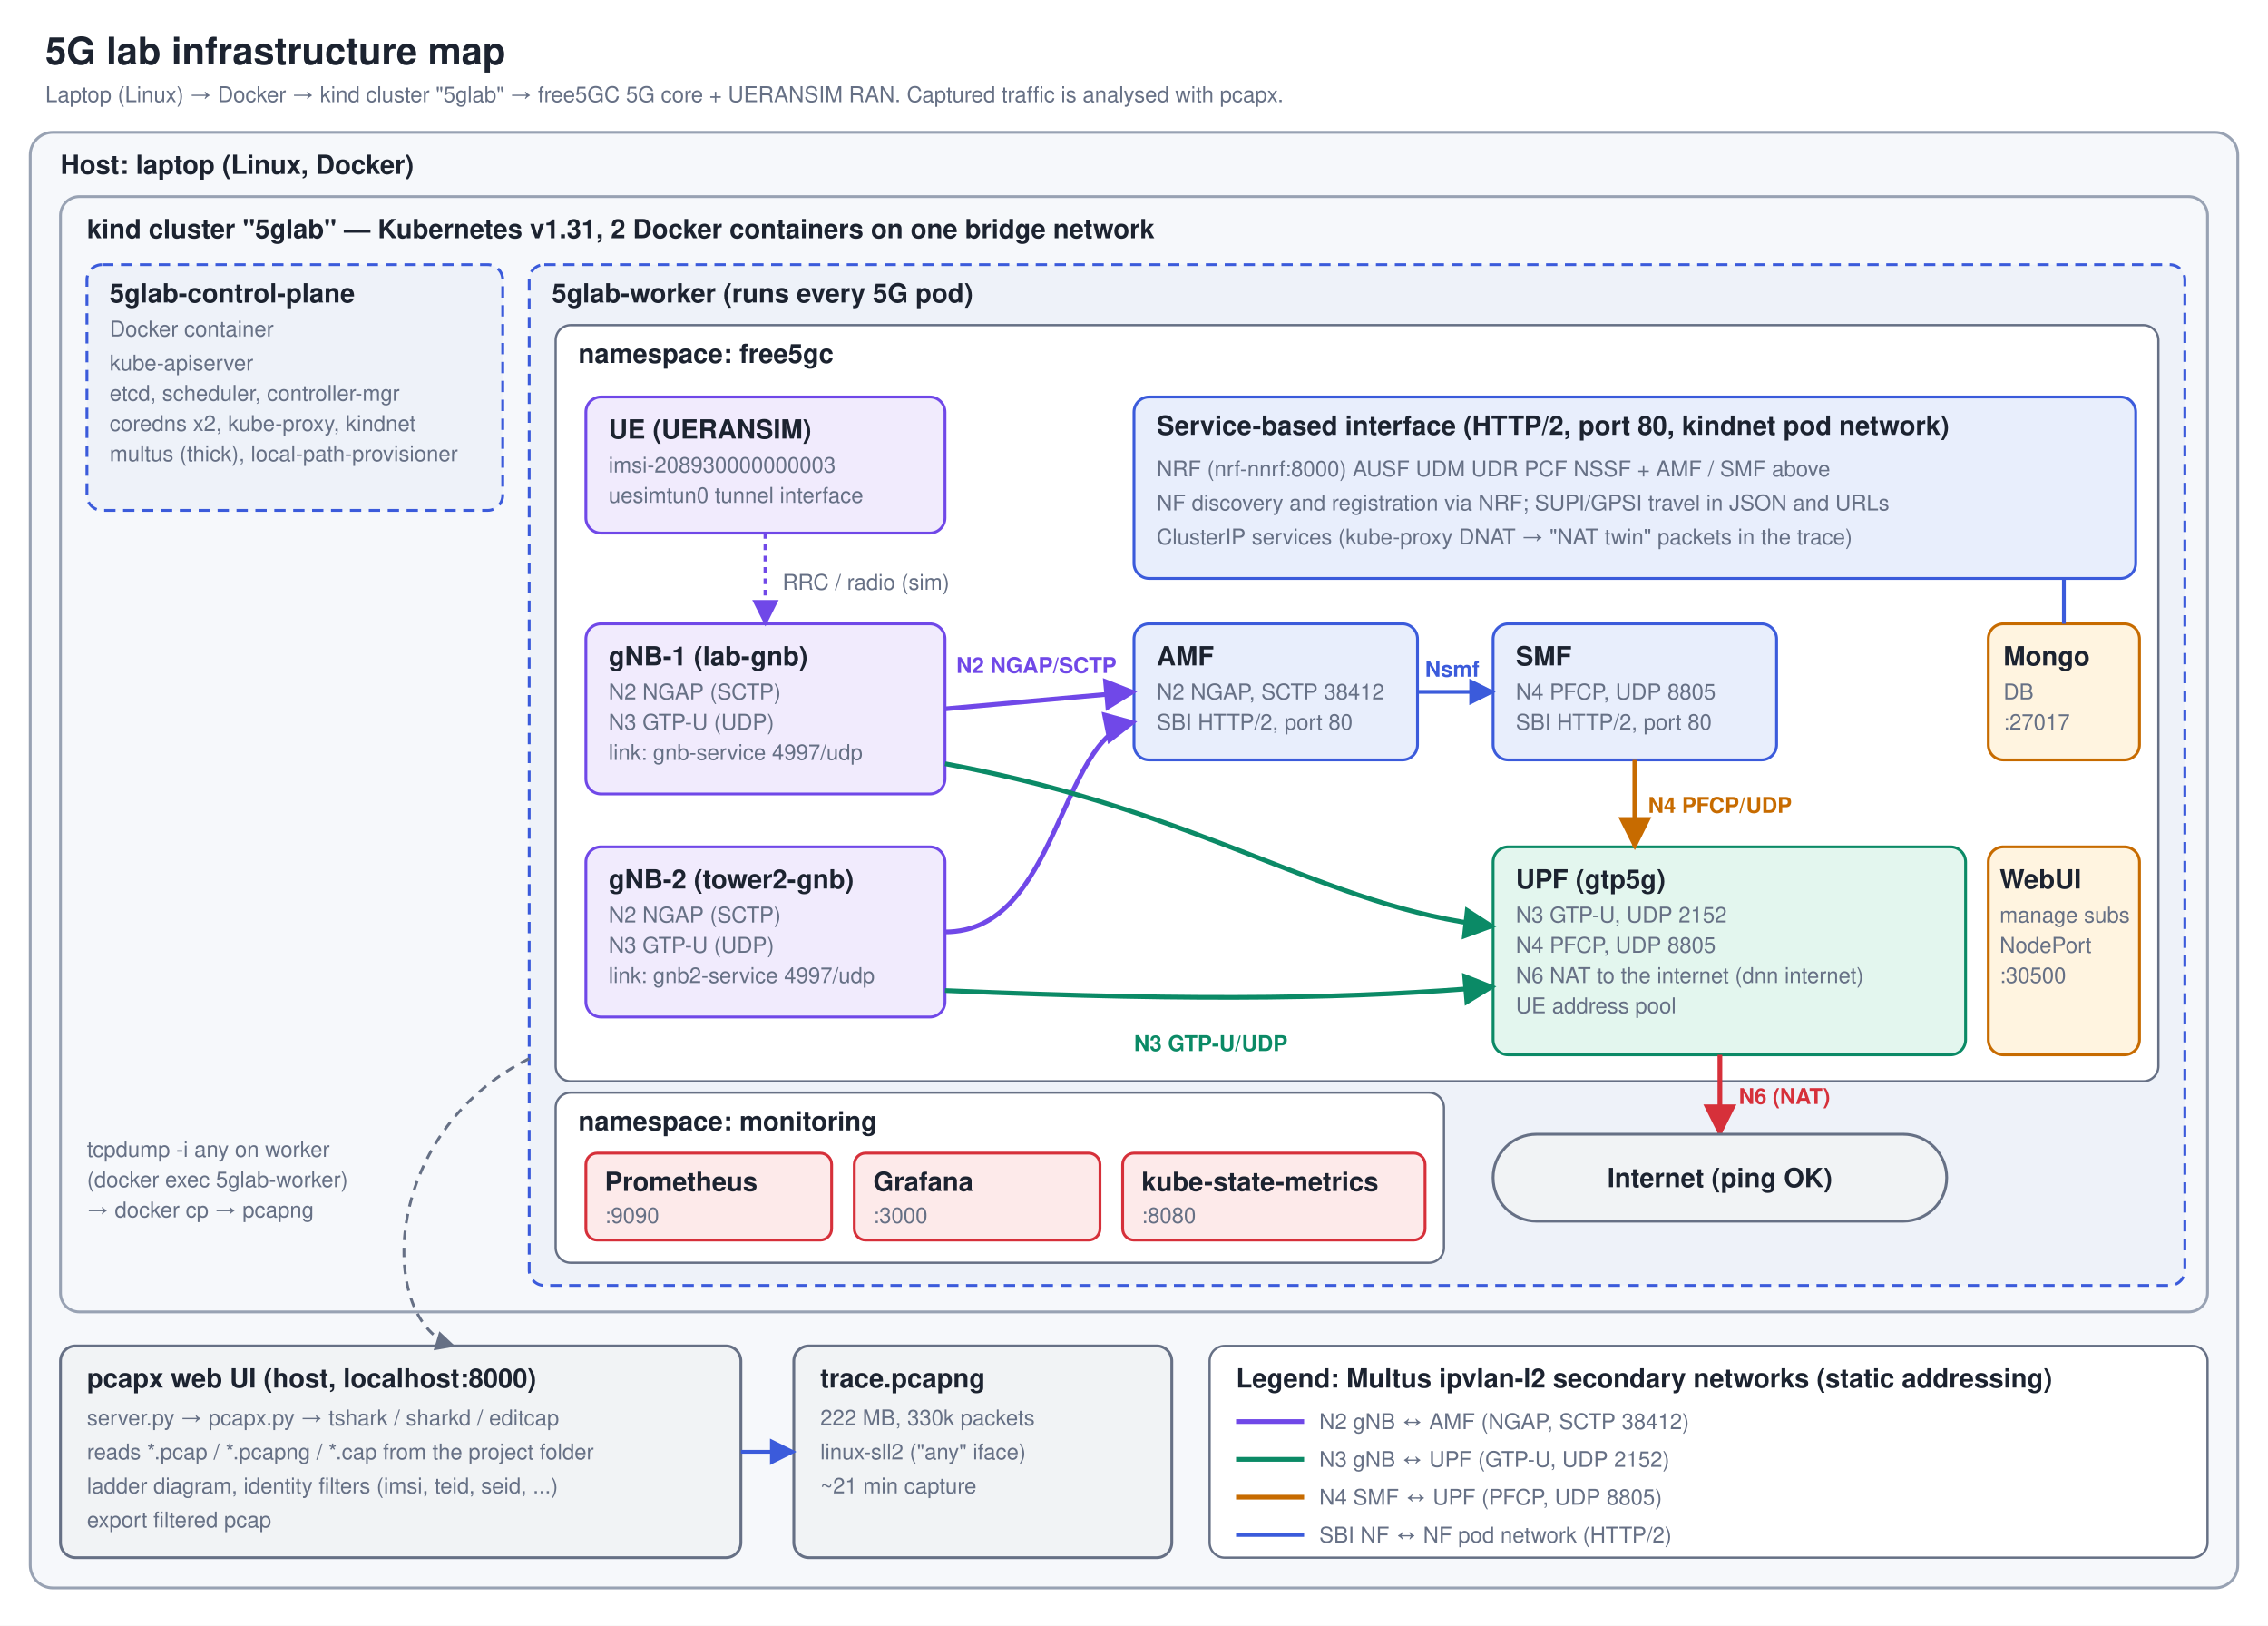
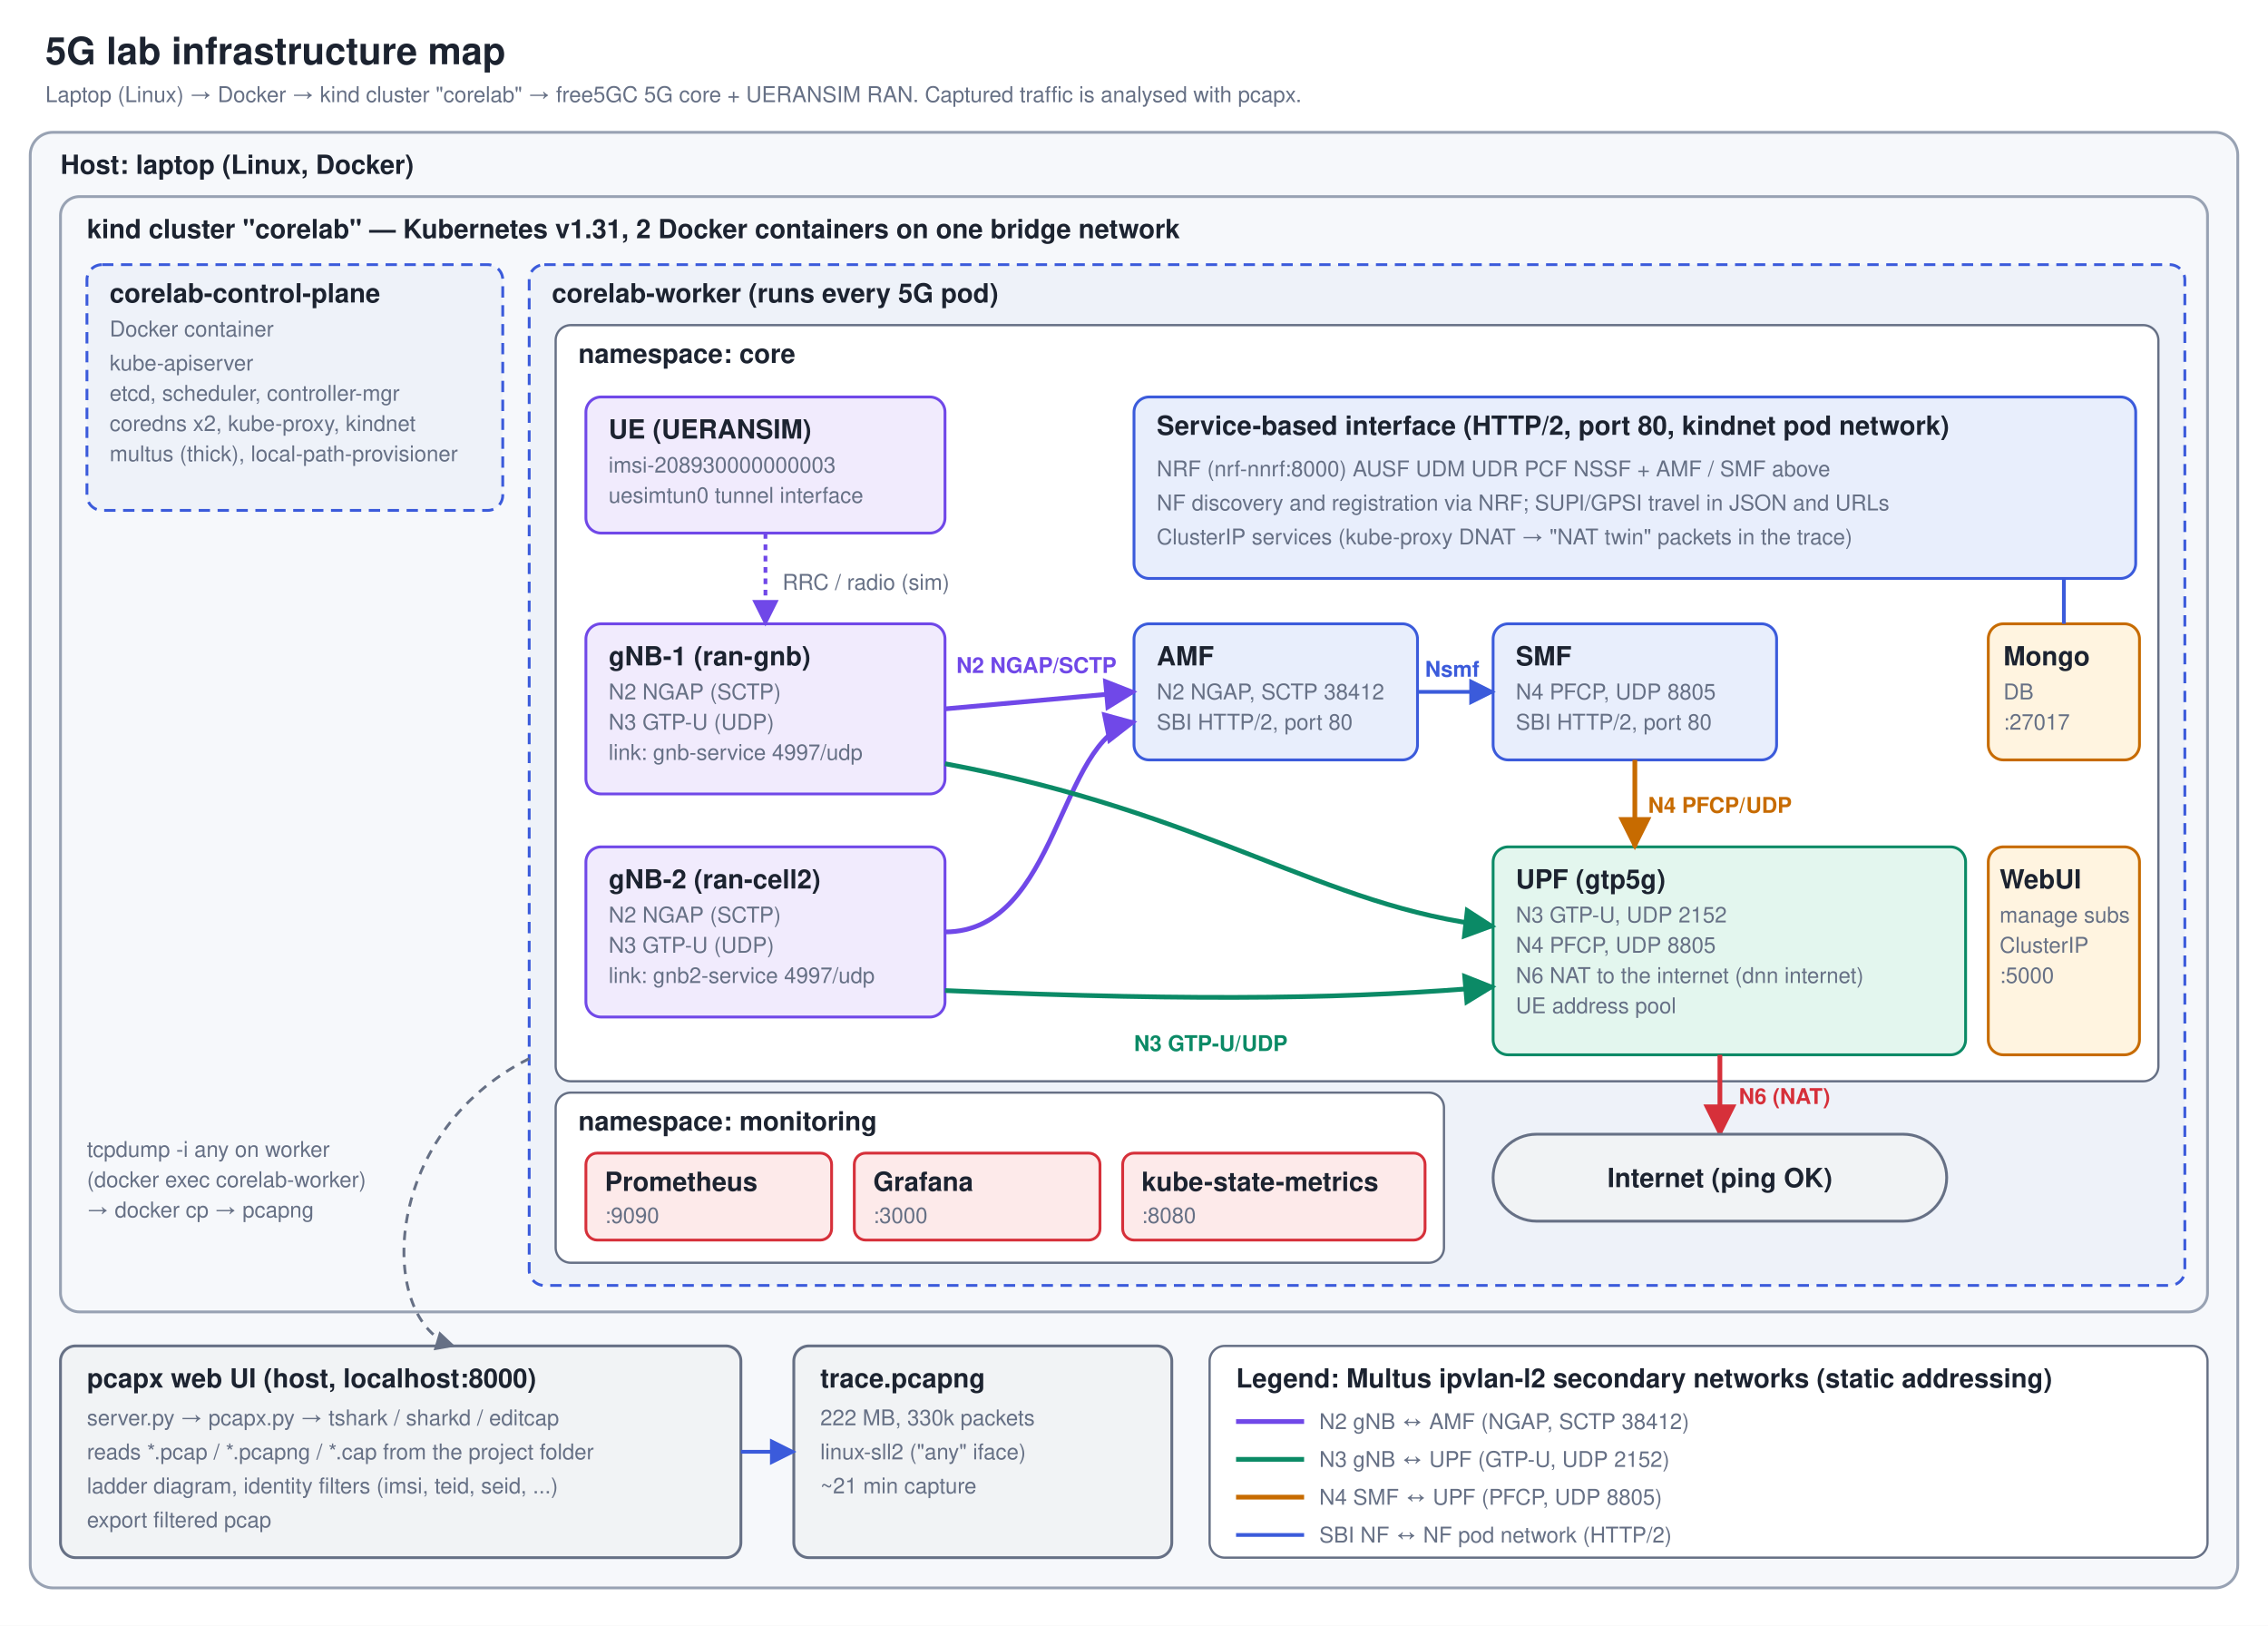
<svg xmlns="http://www.w3.org/2000/svg" viewBox="0 0 1200 860" font-family="system-ui,Segoe UI,Helvetica,Arial,sans-serif" font-size="13">
  <defs>
    <marker id="ah" viewBox="0 0 10 10" refX="9" refY="5" markerWidth="7" markerHeight="7" orient="auto-start-reverse">
      <path d="M0,0 L10,5 L0,10 z" fill="context-stroke" />
    </marker>
    <style>
      .bg{fill:#ffffff}
      .host{fill:#f6f8fb;stroke:#98a2b3;stroke-width:1.5}
      .node{fill:#eef2f9;stroke:#3b5bdb;stroke-width:1.5;stroke-dasharray:6 4}
      .ns{fill:#ffffff;stroke:#667085;stroke-width:1.2}
      .cp{fill:#e8eefc;stroke:#3b5bdb;stroke-width:1.5}
      .up{fill:#e3f6ee;stroke:#0b8a66;stroke-width:1.5}
      .ran{fill:#f1ebfd;stroke:#7048e8;stroke-width:1.5}
      .db{fill:#fff4e0;stroke:#c76b00;stroke-width:1.5}
      .mon{fill:#fdeaea;stroke:#d6303a;stroke-width:1.5}
      .tool{fill:#f1f3f5;stroke:#667085;stroke-width:1.5}
      .t{fill:#1c2330}.m{fill:#667085;font-size:11.5px}.h{font-weight:700;font-size:14px;fill:#1c2330}
      .sbi{stroke:#3b5bdb;stroke-width:2;fill:none}
      .n2{stroke:#7048e8;stroke-width:2.5;fill:none}
      .n3{stroke:#0b8a66;stroke-width:2.5;fill:none}
      .n4{stroke:#c76b00;stroke-width:2.5;fill:none}
      .n6{stroke:#d6303a;stroke-width:2.5;fill:none}
      .cap{stroke:#667085;stroke-width:1.5;fill:none;stroke-dasharray:5 4}
      .lbl{font-size:11.5px;font-weight:600}
    </style>
  </defs>
  <rect class="bg" width="1200" height="860" />
  <text x="24" y="34" class="t" font-size="20" font-weight="700">5G lab infrastructure map</text>
-   <text x="24" y="54" class="m">Laptop (Linux) → Docker → kind cluster "5glab" → free5GC 5G core + UERANSIM RAN. Captured traffic is analysed with pcapx.</text>
+   <text x="24" y="54" class="m">Laptop (Linux) → Docker → kind cluster "corelab" → free5GC 5G core + UERANSIM RAN. Captured traffic is analysed with pcapx.</text>
  <rect class="host" x="16" y="70" width="1168" height="770" rx="12" />
  <text x="32" y="92" class="h">Host: laptop (Linux, Docker)</text>
  <rect class="tool" x="32" y="712" width="360" height="112" rx="8" />
  <text x="46" y="734" class="h">pcapx web UI  (host, localhost:8000)</text>
  <text x="46" y="754" class="m">server.py → pcapx.py → tshark / sharkd / editcap</text>
  <text x="46" y="772" class="m">reads *.pcap / *.pcapng / *.cap from the project folder</text>
  <text x="46" y="790" class="m">ladder diagram, identity filters (imsi, teid, seid, ...)</text>
  <text x="46" y="808" class="m">export filtered pcap</text>
  <rect class="tool" x="420" y="712" width="200" height="112" rx="8" />
  <text x="434" y="734" class="h">trace.pcapng</text>
  <text x="434" y="754" class="m">222 MB, 330k packets</text>
  <text x="434" y="772" class="m">linux-sll2 ("any" iface)</text>
  <text x="434" y="790" class="m">~21 min capture</text>
  <line x1="392" y1="768" x2="420" y2="768" class="sbi" marker-end="url(#ah)" />
  <rect class="host" x="32" y="104" width="1136" height="590" rx="10" />
-   <text x="46" y="126" class="h">kind cluster "5glab" — Kubernetes v1.31, 2 Docker containers on one bridge network</text>
+   <text x="46" y="126" class="h">kind cluster "corelab" — Kubernetes v1.31, 2 Docker containers on one bridge network</text>
  <rect class="node" x="46" y="140" width="220" height="130" rx="8" />
-   <text x="58" y="160" class="h">5glab-control-plane</text>
+   <text x="58" y="160" class="h">corelab-control-plane</text>
  <text x="58" y="178" class="m">Docker container</text>
  <text x="58" y="196" class="m">kube-apiserver</text>
  <text x="58" y="212" class="m">etcd, scheduler, controller-mgr</text>
  <text x="58" y="228" class="m">coredns x2, kube-proxy, kindnet</text>
  <text x="58" y="244" class="m">multus (thick), local-path-provisioner</text>
  <rect class="node" x="280" y="140" width="876" height="540" rx="8" />
-   <text x="292" y="160" class="h">5glab-worker   (runs every 5G pod)</text>
+   <text x="292" y="160" class="h">corelab-worker   (runs every 5G pod)</text>
  <rect class="ns" x="294" y="172" width="848" height="400" rx="8" />
-   <text x="306" y="192" class="h">namespace: free5gc</text>
+   <text x="306" y="192" class="h">namespace: core</text>
  <rect class="ran" x="310" y="210" width="190" height="72" rx="8" />
  <text x="322" y="232" class="h">UE  (UERANSIM)</text>
  <text x="322" y="250" class="m">imsi-208930000000003</text>
  <text x="322" y="266" class="m">uesimtun0 tunnel interface</text>
  <rect class="ran" x="310" y="330" width="190" height="90" rx="8" />
-   <text x="322" y="352" class="h">gNB-1 (lab-gnb)</text>
+   <text x="322" y="352" class="h">gNB-1 (ran-gnb)</text>
  <text x="322" y="370" class="m">N2 NGAP (SCTP)</text>
  <text x="322" y="386" class="m">N3 GTP-U (UDP)</text>
  <text x="322" y="402" class="m">link: gnb-service 4997/udp</text>
  <rect class="ran" x="310" y="448" width="190" height="90" rx="8" />
-   <text x="322" y="470" class="h">gNB-2 (tower2-gnb)</text>
+   <text x="322" y="470" class="h">gNB-2 (ran-cell2)</text>
  <text x="322" y="488" class="m">N2 NGAP (SCTP)</text>
  <text x="322" y="504" class="m">N3 GTP-U (UDP)</text>
  <text x="322" y="520" class="m">link: gnb2-service 4997/udp</text>
  <line x1="405" y1="282" x2="405" y2="330" stroke="#7048e8" stroke-width="2" stroke-dasharray="3 3" marker-end="url(#ah)" />
  <text x="414" y="312" class="m">RRC / radio (sim)</text>
  <rect class="cp" x="600" y="330" width="150" height="72" rx="8" />
  <text x="612" y="352" class="h">AMF</text>
  <text x="612" y="370" class="m">N2 NGAP, SCTP 38412</text>
  <text x="612" y="386" class="m">SBI HTTP/2, port 80</text>
  <rect class="cp" x="790" y="330" width="150" height="72" rx="8" />
  <text x="802" y="352" class="h">SMF</text>
  <text x="802" y="370" class="m">N4 PFCP, UDP 8805</text>
  <text x="802" y="386" class="m">SBI HTTP/2, port 80</text>
  <rect class="up" x="790" y="448" width="250" height="110" rx="8" />
  <text x="802" y="470" class="h">UPF  (gtp5g)</text>
  <text x="802" y="488" class="m">N3 GTP-U, UDP 2152</text>
  <text x="802" y="504" class="m">N4 PFCP, UDP 8805</text>
  <text x="802" y="520" class="m">N6 NAT to the internet (dnn internet)</text>
  <text x="802" y="536" class="m">UE address pool</text>
  <rect class="cp" x="600" y="210" width="530" height="96" rx="8" />
  <text x="612" y="230" class="h">Service-based interface (HTTP/2, port 80, kindnet pod network)</text>
  <text x="612" y="252" class="m">NRF (nrf-nnrf:8000)   AUSF   UDM   UDR   PCF   NSSF   + AMF / SMF above</text>
  <text x="612" y="270" class="m">NF discovery and registration via NRF; SUPI/GPSI travel in JSON and URLs</text>
  <text x="612" y="288" class="m">ClusterIP services  (kube-proxy DNAT → "NAT twin" packets in the trace)</text>
  <rect class="db" x="1052" y="330" width="80" height="72" rx="8" />
  <text x="1060" y="352" class="h">Mongo</text>
  <text x="1060" y="370" class="m">DB</text>
  <text x="1060" y="386" class="m">:27017</text>
  <rect class="db" x="1052" y="448" width="80" height="110" rx="8" />
  <text x="1058" y="470" class="h">WebUI</text>
  <text x="1058" y="488" class="m">manage subs</text>
-   <text x="1058" y="504" class="m">NodePort</text>
-   <text x="1058" y="520" class="m">:30500</text>
+   <text x="1058" y="504" class="m">ClusterIP</text>
+   <text x="1058" y="520" class="m">:5000</text>
  <path class="n2" d="M500,375 L600,366" marker-end="url(#ah)" />
  <path class="n2" d="M500,493 C560,493 560,390 600,382" marker-end="url(#ah)" />
  <text x="506" y="356" class="lbl" fill="#7048e8">N2 NGAP/SCTP</text>
  <path class="sbi" d="M750,366 L790,366" marker-end="url(#ah)" />
  <text x="754" y="358" class="lbl" fill="#3b5bdb">Nsmf</text>
  <path class="n4" d="M865,402 L865,448" marker-end="url(#ah)" />
  <text x="872" y="430" class="lbl" fill="#c76b00">N4 PFCP/UDP</text>
  <path class="n3" d="M500,404 C640,430 700,480 790,490" marker-end="url(#ah)" />
  <path class="n3" d="M500,524 C640,530 720,528 790,522" marker-end="url(#ah)" />
  <text x="600" y="556" class="lbl" fill="#0b8a66">N3 GTP-U/UDP</text>
  <path class="n6" d="M910,558 L910,600" marker-end="url(#ah)" />
  <text x="920" y="584" class="lbl" fill="#d6303a">N6 (NAT)</text>
  <path class="sbi" d="M1092,306 L1092,330" />
  <rect class="tool" x="790" y="600" width="240" height="46" rx="23" />
  <text x="910" y="628" text-anchor="middle" class="h">Internet (ping OK)</text>
  <rect class="ns" x="294" y="578" width="470" height="90" rx="8" />
  <text x="306" y="598" class="h">namespace: monitoring</text>
  <rect class="mon" x="310" y="610" width="130" height="46" rx="6" />
  <text x="320" y="630" class="h">Prometheus</text>
  <text x="320" y="647" class="m">:9090</text>
  <rect class="mon" x="452" y="610" width="130" height="46" rx="6" />
  <text x="462" y="630" class="h">Grafana</text>
  <text x="462" y="647" class="m">:3000</text>
  <rect class="mon" x="594" y="610" width="160" height="46" rx="6" />
  <text x="604" y="630" class="h">kube-state-metrics</text>
  <text x="604" y="647" class="m">:8080</text>
  <path class="cap" d="M280,560 C200,600 200,700 240,712" marker-end="url(#ah)" />
  <text x="46" y="612" class="m">tcpdump -i any on worker</text>
-   <text x="46" y="628" class="m">(docker exec 5glab-worker)</text>
+   <text x="46" y="628" class="m">(docker exec corelab-worker)</text>
  <text x="46" y="644" class="m">→ docker cp → pcapng</text>
  <rect class="ns" x="640" y="712" width="528" height="112" rx="8" />
  <text x="654" y="734" class="h">Legend: Multus ipvlan-l2 secondary networks (static addressing)</text>
  <line x1="654" y1="752" x2="690" y2="752" class="n2" />
  <text x="698" y="756" class="m">N2  gNB ↔ AMF   (NGAP, SCTP 38412)</text>
  <line x1="654" y1="772" x2="690" y2="772" class="n3" />
  <text x="698" y="776" class="m">N3  gNB ↔ UPF   (GTP-U, UDP 2152)</text>
  <line x1="654" y1="792" x2="690" y2="792" class="n4" />
  <text x="698" y="796" class="m">N4  SMF ↔ UPF   (PFCP, UDP 8805)</text>
  <line x1="654" y1="812" x2="690" y2="812" class="sbi" />
  <text x="698" y="816" class="m">SBI  NF ↔ NF     pod network (HTTP/2)</text>
</svg>
